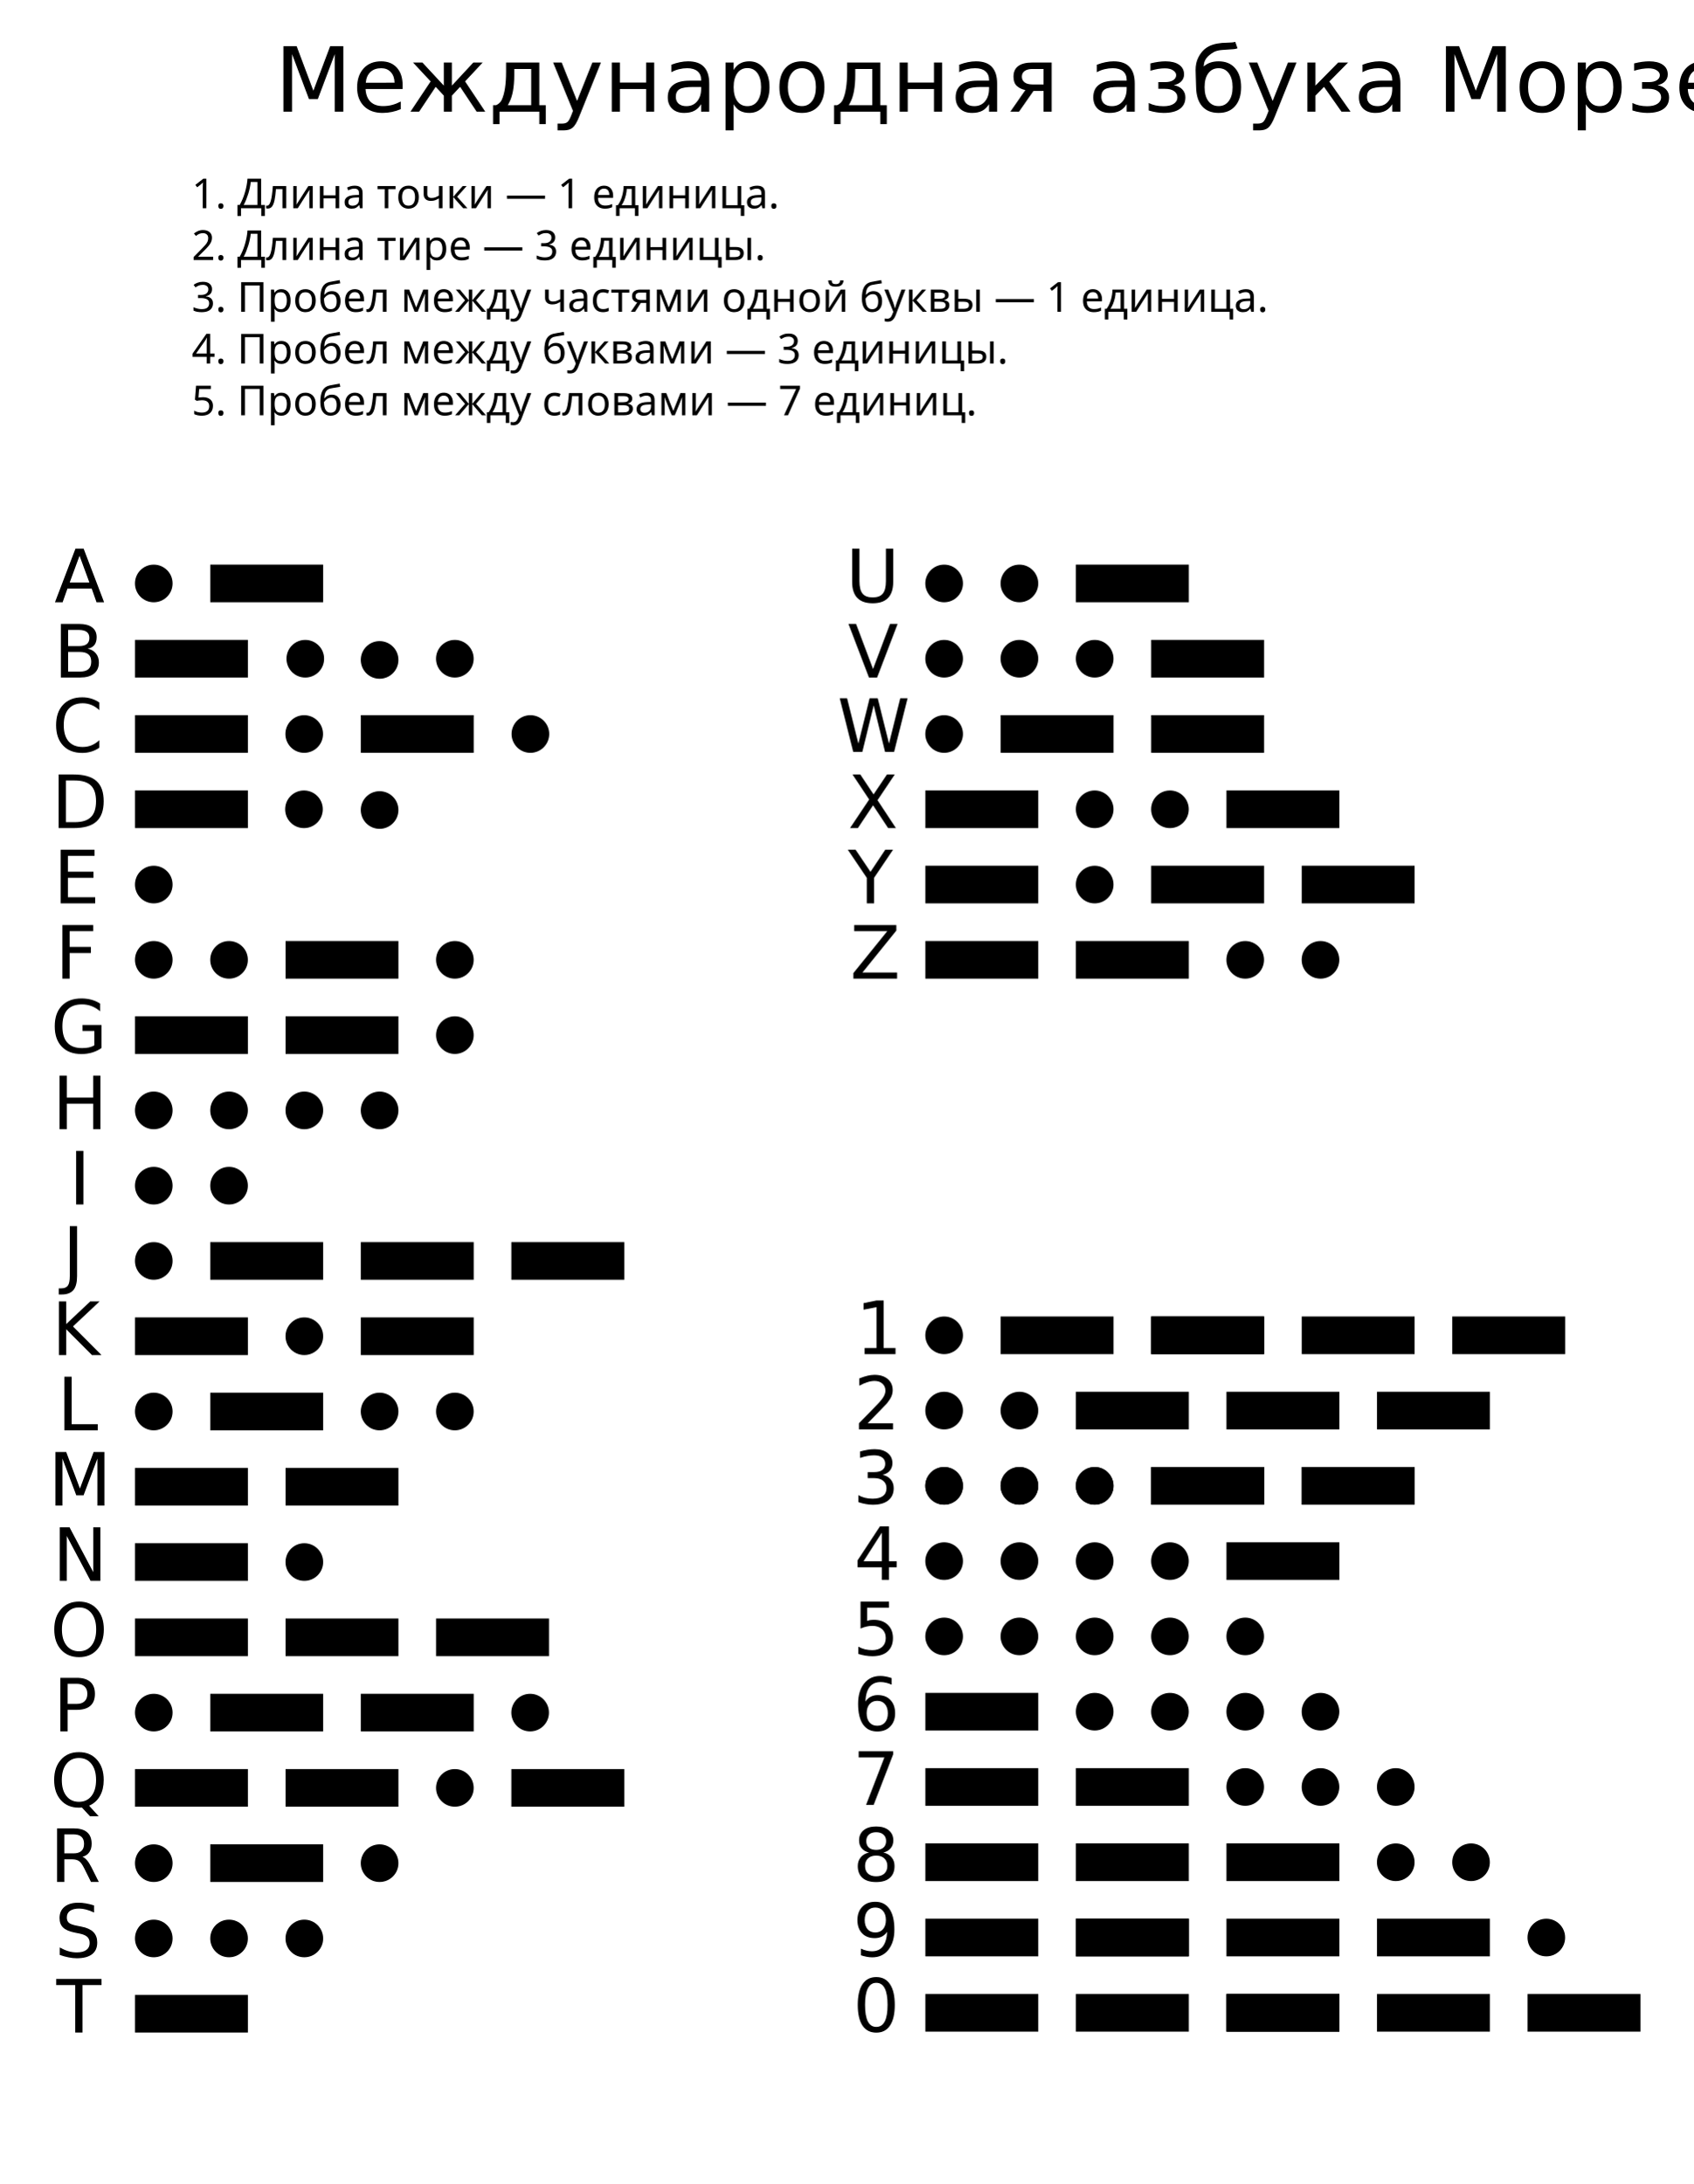
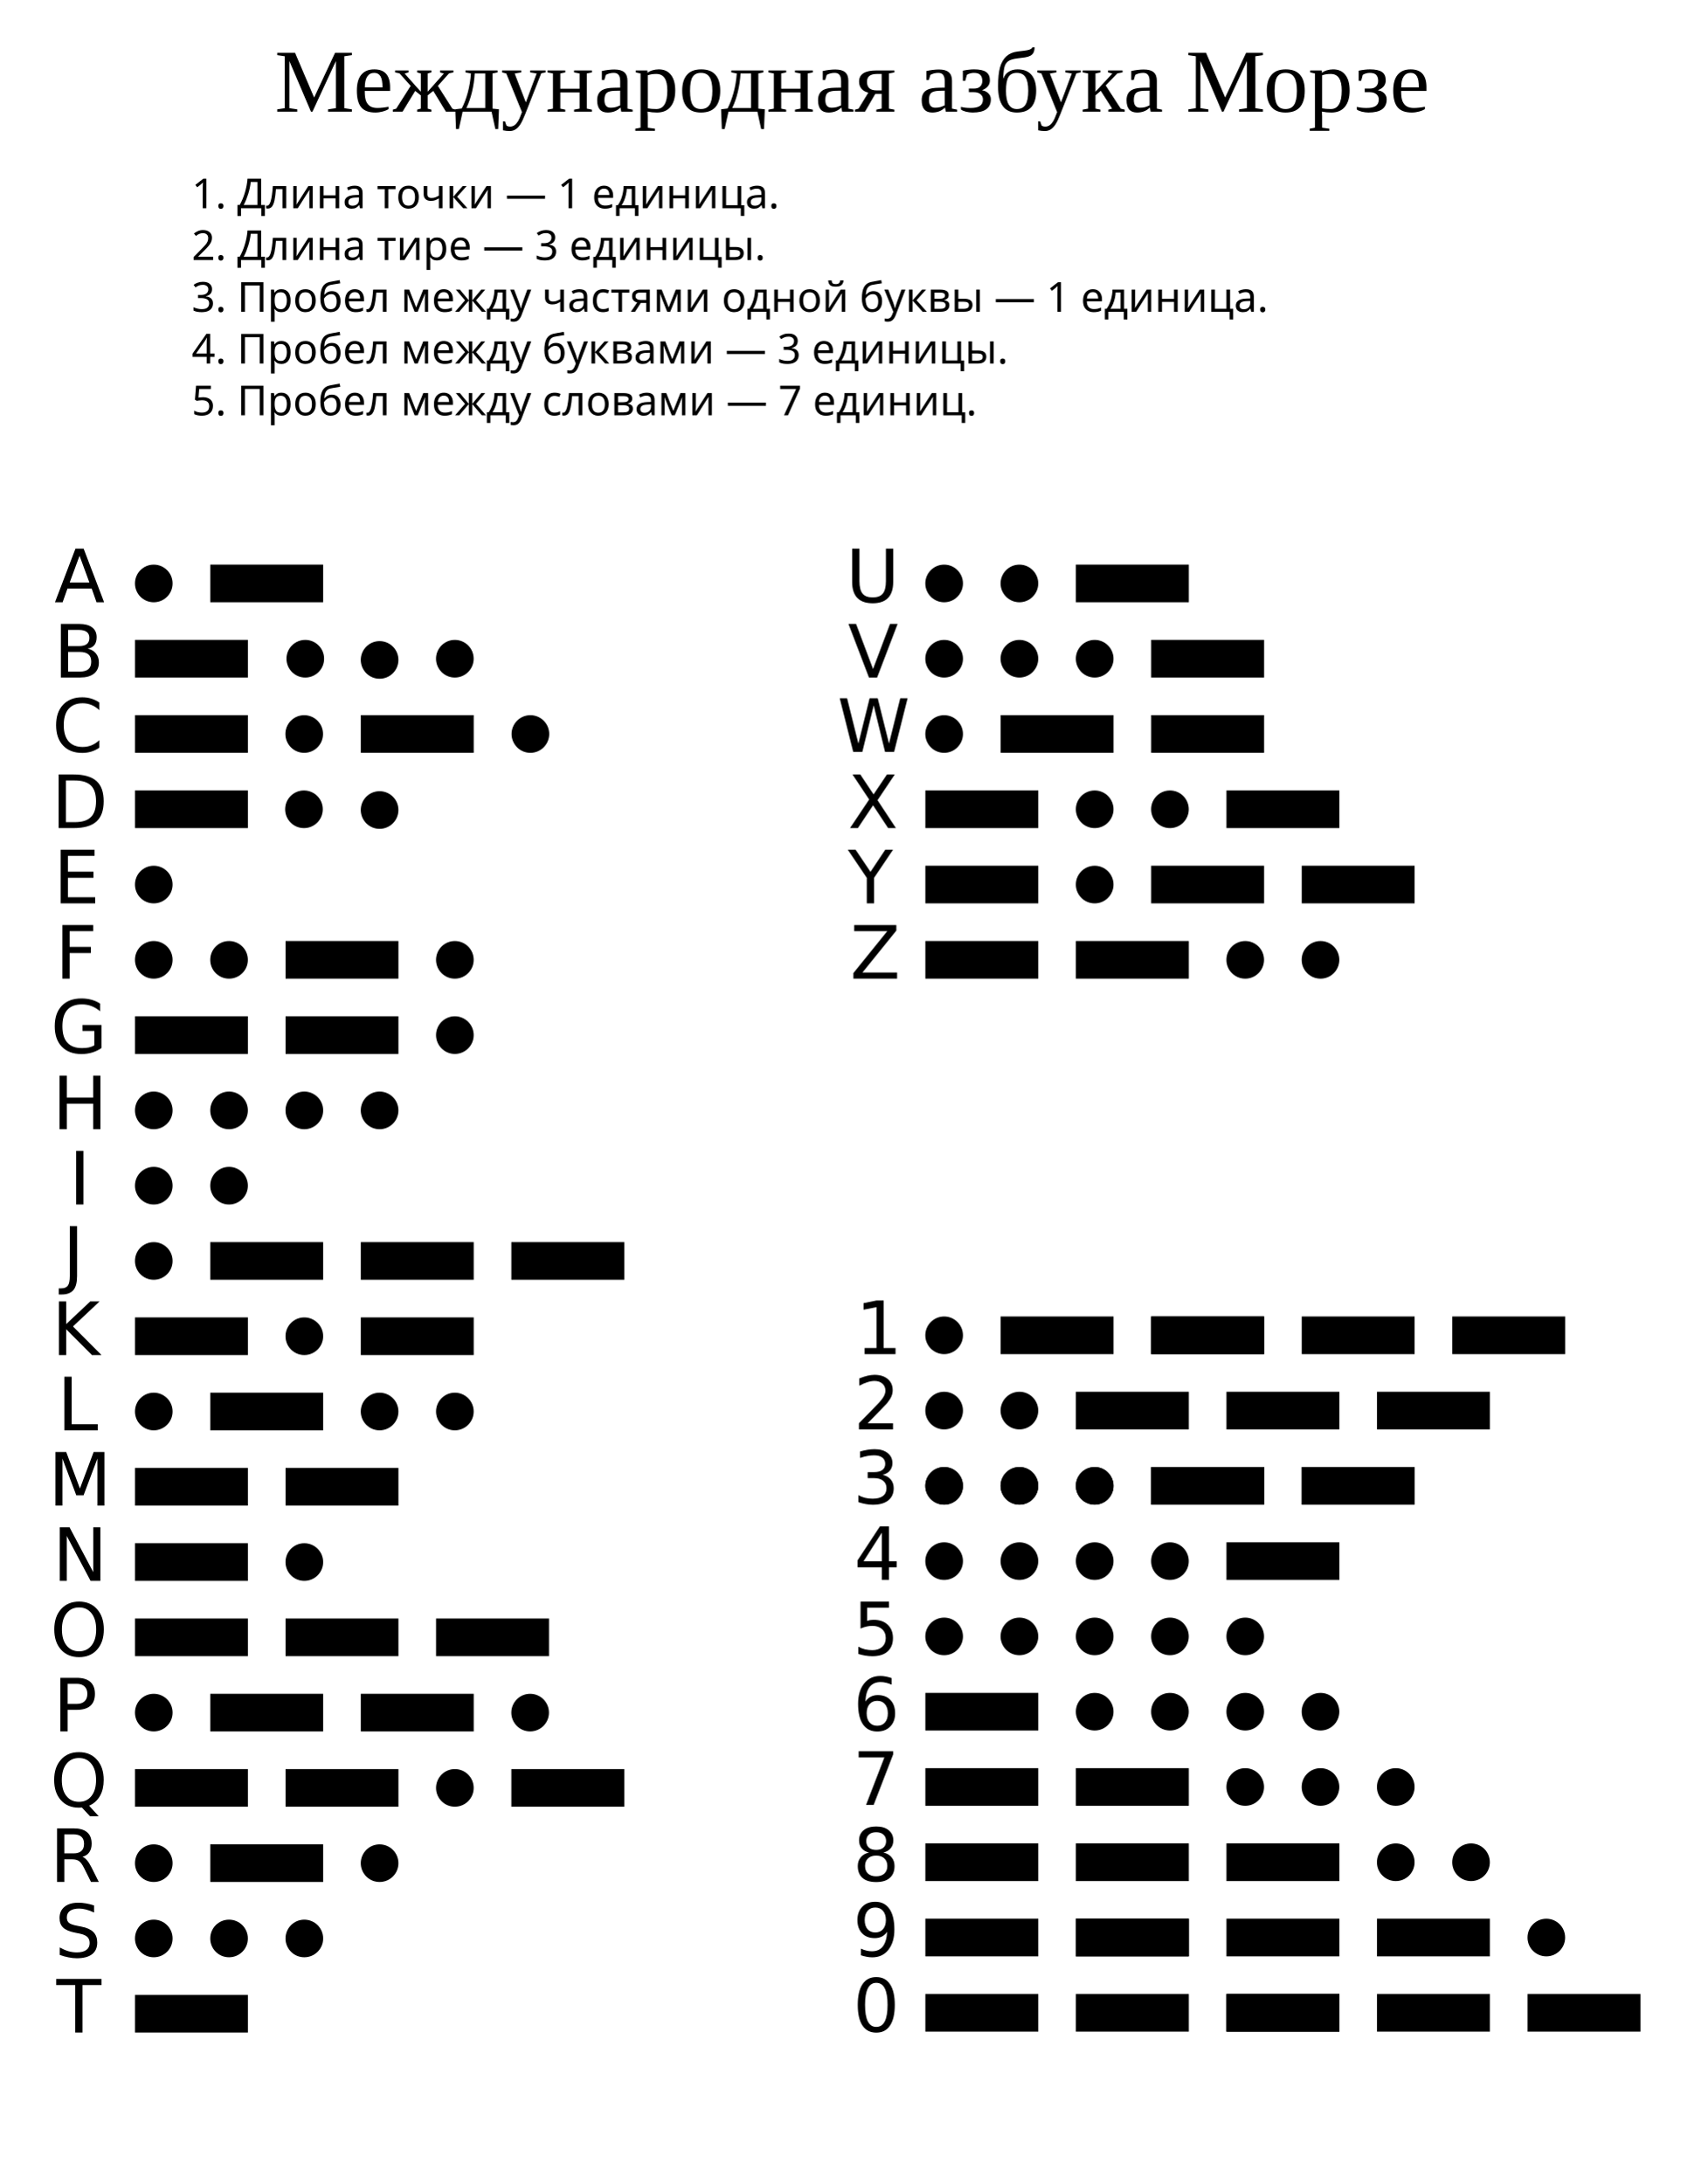
<svg xmlns="http://www.w3.org/2000/svg" xmlns:xlink="http://www.w3.org/1999/xlink" version="1.0" width="450" height="580" viewBox="0 0 414.772 500.994" id="Layer_2" xml:space="preserve">
  <defs id="defs3017" />
  <g id="g2643">
-     <text x="67.249" y="10.538" id="text2872" style="font-size:22px;font-family:DejaVu Sans;">Международная азбука Морзе</text>
+     <text x="67.249" y="10.538" id="text2872" style="font-size:22px;">Международная азбука Морзе</text>
    <text x="54.052" y="38.502" style="font-size:10px;font-family:DejaVu Sans" id="text3411">
      <tspan x="54.052" y="38.502" id="tspan3413"> </tspan>
      <tspan x="54.052" y="38.502" id="tspan3405" />
      <tspan x="54.052" y="38.502" id="tspan3407" />
      <tspan x="54.052" y="38.502" id="tspan3409" />
    </text>
    <text x="54.052" y="38.502" style="font-size:10px;font-family:DejaVu Sans" id="text3401">
      <tspan x="54.052" y="38.502" id="tspan3403" />
    </text>
    <text xml:space="preserve" style="font-size:11px;font-style:normal;font-weight:normal;line-height:125%;letter-spacing:0px;word-spacing:0px;fill:#000000;fill-opacity:1;stroke:none;font-family:Sans" x="50.912" y="55.327" id="text3464" transform="matrix(0.9217156,0,0,0.9217156,0,-16.80051)">
      <tspan id="tspan3466" x="50.912" y="55.327">1. Длина точки — 1 единица.</tspan>
      <tspan x="50.912" y="69.077" id="tspan3468">2. Длина тире — 3 единицы.</tspan>
      <tspan x="50.912" y="82.827" id="tspan3470">3. Пробел между частями одной буквы — 1 единица.</tspan>
      <tspan x="50.912" y="96.577" id="tspan3472">4. Пробел между буквами — 3 единицы.</tspan>
      <tspan x="50.912" y="110.327" id="tspan3474">5. Пробел между словами — 7 единиц.</tspan>
    </text>
  </g>
  <g transform="translate(-3.816479,0)" id="g3272">
    <g transform="translate(-18.43432,0)" id="g3132">
      <circle cx="39.4" cy="141.48" r="3.555" transform="matrix(1.296365,0,0,1.296365,202.3859,-57.34044)" id="circle3554" />
      <rect width="27.651" height="9.217" x="285.732" y="121.457" id="rect3556" />
      <circle cx="39.4" cy="141.48" r="3.555" transform="matrix(1.296365,0,0,1.296365,220.8202,-57.34044)" id="circle3558" />
      <circle cx="39.4" cy="141.48" r="3.555" transform="matrix(1.296365,0,0,1.296365,202.3859,-38.90613)" id="circle3560" />
      <circle cx="39.4" cy="141.48" r="3.555" transform="matrix(1.296365,0,0,1.296365,220.8202,-38.90613)" id="circle3562" />
      <circle cx="39.4" cy="141.48" r="3.555" transform="matrix(1.296365,0,0,1.296365,239.2545,-38.90613)" id="circle3564" />
      <rect width="27.651" height="9.217" x="304.166" y="139.891" id="rect3566" />
      <circle cx="39.4" cy="141.48" r="3.555" transform="matrix(1.296365,0,0,1.296365,202.3859,-20.47182)" id="circle3568" />
      <rect width="27.651" height="9.217" x="267.298" y="158.325" id="rect3570" />
      <rect width="27.651" height="9.217" x="304.166" y="158.325" id="rect3572" />
      <rect width="27.651" height="9.217" x="248.863" y="176.76" id="rect3574" />
      <circle cx="39.4" cy="141.48" r="3.555" transform="matrix(1.296365,0,0,1.296365,239.2545,-2.037504)" id="circle3576" />
      <circle cx="39.4" cy="141.48" r="3.555" transform="matrix(1.296365,0,0,1.296365,257.6889,-2.037504)" id="circle3578" />
      <rect width="27.651" height="9.217" x="322.6" y="176.76" id="rect3580" />
      <rect width="27.651" height="9.217" x="248.863" y="195.194" id="rect3588" />
      <rect width="27.651" height="9.217" x="304.166" y="195.194" id="rect3590" />
      <rect width="27.651" height="9.217" x="341.035" y="195.194" id="rect3592" />
      <circle cx="39.4" cy="141.48" r="3.555" transform="matrix(1.296365,0,0,1.296365,239.2545,16.39681)" id="circle3594" />
      <rect width="27.651" height="9.217" x="248.863" y="213.628" id="rect3596" />
      <rect width="27.651" height="9.217" x="285.732" y="213.628" id="rect3598" />
      <circle cx="39.4" cy="141.48" r="3.555" transform="matrix(1.296365,0,0,1.296365,276.1232,34.83112)" id="circle3600" />
      <circle cx="39.4" cy="141.48" r="3.555" transform="matrix(1.296365,0,0,1.296365,294.5575,34.83112)" id="circle3602" />
      <g transform="translate(-1.849737,0)" id="g2615">
        <text x="231.225" y="130.674" id="text3604" xml:space="preserve" style="font-size:18px;font-family:DejaVu Sans">U</text>
        <text x="231.748" y="149.108" id="text3608" xml:space="preserve" style="font-size:18px;font-family:DejaVu Sans">V</text>
        <text x="229.155" y="167.318" id="text3612" xml:space="preserve" style="font-size:18px;font-family:DejaVu Sans">W</text>
        <text x="231.734" y="185.977" id="text3616" xml:space="preserve" style="font-size:18px;font-family:DejaVu Sans">X</text>
        <text x="231.761" y="204.411" id="text3620" xml:space="preserve" style="font-size:18px;font-family:DejaVu Sans">Y</text>
        <text x="232.279" y="222.846" id="text3624" xml:space="preserve" style="font-size:18px;font-family:DejaVu Sans">Z</text>
      </g>
    </g>
    <g id="g3169">
      <circle cx="39.4" cy="141.48" r="3.555" transform="matrix(1.296365,0,0,1.296365,-9.608658,-57.34044)" id="circle2870" />
      <rect width="27.651" height="9.217" x="55.303" y="121.457" id="rect3010" />
      <circle cx="39.4" cy="141.48" r="3.555" transform="matrix(1.296365,0,0,1.296365,27.49629,-38.90613)" id="circle3324" />
      <circle cx="39.4" cy="141.48" r="3.555" transform="matrix(1.296365,0,0,1.296365,45.69428,-38.61128)" id="circle3326" />
      <circle cx="39.4" cy="141.48" r="3.555" transform="matrix(1.296365,0,0,1.296365,64.12268,-38.90613)" id="circle3328" />
      <rect width="27.651" height="9.217" x="36.869" y="158.325" id="rect3330" />
      <circle cx="39.4" cy="141.48" r="3.555" transform="matrix(1.296365,0,0,1.296365,27.23125,-20.47181)" id="circle3332" />
      <rect width="27.651" height="9.217" x="92.172" y="158.325" id="rect3334" />
      <circle cx="39.4" cy="141.48" r="3.555" transform="matrix(1.296365,0,0,1.296365,82.62363,-20.47181)" id="circle3336" />
      <rect width="27.651" height="9.217" x="36.869" y="176.76" id="rect3338" />
      <circle cx="39.4" cy="141.48" r="3.555" transform="matrix(1.296365,0,0,1.296365,27.17162,-2.037504)" id="circle3340" />
      <circle cx="39.4" cy="141.48" r="3.555" transform="matrix(1.296365,0,0,1.296365,45.69428,-1.859714)" id="circle3342" />
      <circle cx="39.4" cy="141.48" r="3.555" transform="matrix(1.296365,0,0,1.296365,-9.608658,16.39681)" id="circle3412" />
      <circle cx="39.4" cy="141.48" r="3.555" transform="matrix(1.296365,0,0,1.296365,-9.608657,34.83112)" id="circle3414" />
      <circle cx="39.4" cy="141.48" r="3.555" transform="matrix(1.296365,0,0,1.296365,8.825654,34.83112)" id="circle3416" />
      <rect width="27.651" height="9.217" x="73.737" y="213.628" id="rect3420" />
      <circle cx="39.4" cy="141.48" r="3.555" transform="matrix(1.296365,0,0,1.296365,64.12859,34.83112)" id="circle3422" />
      <rect width="27.651" height="9.217" x="36.869" y="232.063" id="rect3424" />
      <rect width="27.651" height="9.217" x="73.737" y="232.063" id="rect3426" />
      <circle cx="39.4" cy="141.48" r="3.555" transform="matrix(1.296365,0,0,1.296365,64.12859,53.26543)" id="circle3428" />
      <circle cx="39.4" cy="141.48" r="3.555" transform="matrix(1.296365,0,0,1.296365,-9.608658,71.69974)" id="circle3458" />
      <circle cx="39.4" cy="141.48" r="3.555" transform="matrix(1.296365,0,0,1.296365,8.825653,71.69974)" id="circle3460" />
      <circle cx="39.4" cy="141.48" r="3.555" transform="matrix(1.296365,0,0,1.296365,27.25997,71.69974)" id="circle3462" />
      <circle cx="39.4" cy="141.48" r="3.555" transform="matrix(1.296365,0,0,1.296365,45.69428,71.69974)" id="circle3464" />
      <circle cx="39.4" cy="141.48" r="3.555" transform="matrix(1.296365,0,0,1.296365,-9.608658,90.13405)" id="circle3466" />
      <circle cx="39.4" cy="141.48" r="3.555" transform="matrix(1.296365,0,0,1.296365,8.825654,90.13405)" id="circle3468" />
      <circle cx="39.4" cy="141.48" r="3.555" transform="matrix(1.296365,0,0,1.296365,-9.608658,108.5684)" id="circle3470" />
      <rect width="27.651" height="9.217" x="55.303" y="287.366" id="rect3472" />
      <rect width="27.651" height="9.217" x="92.172" y="287.366" id="rect3474" />
      <rect width="27.651" height="9.217" x="129.04" y="287.366" id="rect3476" />
      <rect width="27.651" height="9.217" x="36.869" y="305.8" id="rect3478" />
      <circle cx="39.4" cy="141.48" r="3.555" transform="matrix(1.296365,0,0,1.296365,27.25997,127.0027)" id="circle3480" />
      <rect width="27.651" height="9.217" x="92.172" y="305.8" id="rect3482" />
      <circle cx="39.4" cy="141.48" r="3.555" transform="matrix(1.296365,0,0,1.296365,-9.608658,145.437)" id="circle3484" />
      <rect width="27.651" height="9.217" x="55.303" y="324.234" id="rect3486" />
      <circle cx="39.4" cy="141.48" r="3.555" transform="matrix(1.296365,0,0,1.296365,45.69428,145.437)" id="circle3488" />
      <circle cx="39.4" cy="141.48" r="3.555" transform="matrix(1.296365,0,0,1.296365,64.12859,145.437)" id="circle3490" />
      <rect width="27.651" height="9.217" x="36.869" y="342.669" id="rect3492" />
      <rect width="27.651" height="9.217" x="73.737" y="342.669" id="rect3494" />
      <rect width="27.651" height="9.217" x="36.869" y="361.103" id="rect3496" />
      <circle cx="39.4" cy="141.48" r="3.555" transform="matrix(1.296365,0,0,1.296365,27.25997,182.3056)" id="circle3498" />
      <rect width="27.651" height="9.217" x="36.869" y="379.537" id="rect3500" />
      <rect width="27.651" height="9.217" x="73.737" y="379.537" id="rect3502" />
      <rect width="27.651" height="9.217" x="110.606" y="379.537" id="rect3504" />
      <circle cx="39.4" cy="141.48" r="3.555" transform="matrix(1.296365,0,0,1.296365,-9.608658,219.1742)" id="circle3506" />
      <rect width="27.651" height="9.217" x="55.303" y="397.971" id="rect3508" />
      <rect width="27.651" height="9.217" x="92.172" y="397.971" id="rect3510" />
      <circle cx="39.4" cy="141.48" r="3.555" transform="matrix(1.296365,0,0,1.296365,82.5629,219.1742)" id="circle3512" />
      <rect width="27.651" height="9.217" x="36.869" y="416.406" id="rect3514" />
      <rect width="27.651" height="9.217" x="73.737" y="416.406" id="rect3516" />
      <circle cx="39.4" cy="141.48" r="3.555" transform="matrix(1.296365,0,0,1.296365,64.12859,237.6085)" id="circle3518" />
      <rect width="27.651" height="9.217" x="129.04" y="416.406" id="rect3520" />
      <circle cx="39.4" cy="141.48" r="3.555" transform="matrix(1.296365,0,0,1.296365,-9.608657,256.0428)" id="circle3522" />
      <rect width="27.651" height="9.217" x="55.303" y="434.84" id="rect3524" />
      <circle cx="39.4" cy="141.48" r="3.555" transform="matrix(1.296365,0,0,1.296365,45.69428,256.0428)" id="circle3526" />
      <circle cx="39.4" cy="141.48" r="3.555" transform="matrix(1.296365,0,0,1.296365,27.25997,274.4772)" id="circle3528" />
      <circle cx="39.4" cy="141.48" r="3.555" transform="matrix(1.296365,0,0,1.296365,8.825654,274.4772)" id="circle3530" />
      <circle cx="39.4" cy="141.48" r="3.555" transform="matrix(1.296365,0,0,1.296365,-9.608657,274.4772)" id="circle3532" />
      <rect width="27.651" height="9.217" x="36.869" y="471.709" id="rect3534" />
      <g id="g2573">
        <text x="17.138" y="130.674" id="text3309" xml:space="preserve" style="font-size:18px;font-family:DejaVu Sans">A</text>
        <text x="16.954" y="149.108" id="text3344" xml:space="preserve" style="font-size:18px;font-family:DejaVu Sans">B</text>
        <text x="16.535" y="167.318" id="text3350" xml:space="preserve" style="font-size:18px;font-family:DejaVu Sans">C</text>
        <text x="16.409" y="185.977" id="text3356" xml:space="preserve" style="font-size:18px;font-family:DejaVu Sans">D</text>
        <text x="16.904" y="204.411" id="text3360" xml:space="preserve" style="font-size:18px;font-family:DejaVu Sans">E</text>
        <text x="17.323" y="222.846" id="text3364" xml:space="preserve" style="font-size:18px;font-family:DejaVu Sans">F</text>
        <text x="16.202" y="241.055" id="text3368" xml:space="preserve" style="font-size:18px;font-family:DejaVu Sans">G</text>
        <text x="16.634" y="259.714" id="text3372" xml:space="preserve" style="font-size:18px;font-family:DejaVu Sans">H</text>
        <text x="20.694" y="278.148" id="text3376" xml:space="preserve" style="font-size:18px;font-family:DejaVu Sans">I</text>
        <text x="19.145" y="296.583" id="text3380" xml:space="preserve" style="font-size:18px;font-family:DejaVu Sans">J</text>
        <text x="16.481" y="315.017" id="text3384" xml:space="preserve" style="font-size:18px;font-family:DejaVu Sans">K</text>
        <text x="17.813" y="333.451" id="text3388" xml:space="preserve" style="font-size:18px;font-family:DejaVu Sans">L</text>
        <text x="15.621" y="351.886" id="text3392" xml:space="preserve" style="font-size:18px;font-family:DejaVu Sans">M</text>
        <text x="16.684" y="370.32" id="text3396" xml:space="preserve" style="font-size:18px;font-family:DejaVu Sans">N</text>
        <text x="16.085" y="388.754" id="text3400" xml:space="preserve" style="font-size:18px;font-family:DejaVu Sans">O</text>
        <text x="16.058" y="425.623" id="text3404" xml:space="preserve" style="font-size:18px;font-family:DejaVu Sans">Q</text>
        <text x="16.828" y="407.189" id="text3408" xml:space="preserve" style="font-size:18px;font-family:DejaVu Sans">P</text>
        <text x="16.022" y="444.057" id="text3536" xml:space="preserve" style="font-size:18px;font-family:DejaVu Sans">R</text>
        <text x="17.206" y="462.492" id="text3540" xml:space="preserve" style="font-size:18px;font-family:DejaVu Sans">S</text>
        <text x="17.624" y="480.926" id="text3544" xml:space="preserve" style="font-size:18px;font-family:DejaVu Sans">T</text>
      </g>
      <use transform="translate(-18.43431,18.43431)" id="use2703" x="0" y="0" width="414.772" height="500.994" xlink:href="#rect3010" />
    </g>
    <g transform="translate(-18.43431,64.2951)" id="g3051">
      <use transform="translate(211.9946,119.823)" id="use2707" x="0" y="0" width="414.772" height="500.994" xlink:href="#rect3010" />
      <use transform="translate(248.8632,119.823)" id="use2709" x="0" y="0" width="414.772" height="500.994" xlink:href="#rect3010" />
      <use id="use2711" x="0" y="0" width="414.772" height="500.994" xlink:href="#use2709" />
      <use transform="translate(285.7318,119.823)" id="use2713" x="0" y="0" width="414.772" height="500.994" xlink:href="#rect3010" />
      <use transform="translate(322.6005,119.823)" id="use2715" x="0" y="0" width="414.772" height="500.994" xlink:href="#rect3010" />
      <use transform="translate(211.9946,119.823)" id="use2717" x="0" y="0" width="414.772" height="500.994" xlink:href="#circle2870" />
      <use transform="translate(211.9946,138.2573)" id="use2719" x="0" y="0" width="414.772" height="500.994" xlink:href="#circle2870" />
      <use transform="translate(230.4289,138.2573)" id="use2721" x="0" y="0" width="414.772" height="500.994" xlink:href="#circle2870" />
      <use transform="translate(230.4289,138.2573)" id="use2723" x="0" y="0" width="414.772" height="500.994" xlink:href="#rect3010" />
      <use transform="translate(267.2975,138.2573)" id="use2725" x="0" y="0" width="414.772" height="500.994" xlink:href="#rect3010" />
      <use transform="translate(304.1661,138.2573)" id="use2727" x="0" y="0" width="414.772" height="500.994" xlink:href="#rect3010" />
      <use transform="translate(211.9946,156.6916)" id="use2779" x="0" y="0" width="414.772" height="500.994" xlink:href="#circle2870" />
      <use transform="translate(18.43431,4.0522843e-6)" id="use2781" x="0" y="0" width="414.772" height="500.994" xlink:href="#use2779" />
      <use transform="translate(18.43431,0)" id="use2783" x="0" y="0" width="414.772" height="500.994" xlink:href="#use2781" />
      <use transform="translate(18.43431,18.43431)" id="use2785" x="0" y="0" width="414.772" height="500.994" xlink:href="#use2723" />
      <use transform="translate(36.86862,9.8155382e-8)" id="use2787" x="0" y="0" width="414.772" height="500.994" xlink:href="#use2785" />
      <use transform="translate(2.324722e-7,18.43431)" id="use2789" x="0" y="0" width="414.772" height="500.994" xlink:href="#use2779" />
      <use transform="translate(18.43431,7.8636818e-8)" id="use2791" x="0" y="0" width="414.772" height="500.994" xlink:href="#use2789" />
      <use transform="translate(18.43431,0)" id="use2793" x="0" y="0" width="414.772" height="500.994" xlink:href="#use2791" />
      <use transform="translate(18.43431,0)" id="use2795" x="0" y="0" width="414.772" height="500.994" xlink:href="#use2793" />
      <use transform="translate(18.43431,18.43431)" id="use2797" x="0" y="0" width="414.772" height="500.994" xlink:href="#use2785" />
      <use transform="translate(-2.3247221e-7,18.43431)" id="use2799" x="0" y="0" width="414.772" height="500.994" xlink:href="#use2789" />
      <use transform="translate(18.43431,-4.2724257e-8)" id="use2801" x="0" y="0" width="414.772" height="500.994" xlink:href="#use2799" />
      <use transform="translate(18.43431,0)" id="use2803" x="0" y="0" width="414.772" height="500.994" xlink:href="#use2801" />
      <use transform="translate(18.43431,0)" id="use2805" x="0" y="0" width="414.772" height="500.994" xlink:href="#use2803" />
      <use transform="translate(18.43431,0)" id="use2807" x="0" y="0" width="414.772" height="500.994" xlink:href="#use2805" />
      <use transform="translate(36.86862,36.86862)" id="use2809" x="0" y="0" width="414.772" height="500.994" xlink:href="#use2789" />
      <use transform="translate(36.86862,36.86862)" id="use2811" x="0" y="0" width="414.772" height="500.994" xlink:href="#use2791" />
      <use transform="translate(36.86862,36.86862)" id="use2813" x="0" y="0" width="414.772" height="500.994" xlink:href="#use2793" />
      <use transform="translate(36.86862,36.86862)" id="use2815" x="0" y="0" width="414.772" height="500.994" xlink:href="#use2795" />
      <use transform="translate(-73.73725,36.86862)" id="use2817" x="0" y="0" width="414.772" height="500.994" xlink:href="#use2797" />
      <use id="use2819" x="0" y="0" width="414.772" height="500.994" xlink:href="#use2779" />
      <use id="use2821" x="0" y="0" width="414.772" height="500.994" xlink:href="#use2781" />
      <use id="use2823" x="0" y="0" width="414.772" height="500.994" xlink:href="#use2783" />
      <use id="use2825" x="0" y="0" width="414.772" height="500.994" xlink:href="#use2785" />
      <use id="use2827" x="0" y="0" width="414.772" height="500.994" xlink:href="#use2787" />
      <use transform="translate(73.73724,73.73725)" id="use2829" x="0" y="0" width="414.772" height="500.994" xlink:href="#use2779" />
      <use transform="translate(73.73724,73.73724)" id="use2831" x="0" y="0" width="414.772" height="500.994" xlink:href="#use2781" />
      <use transform="translate(73.73724,73.73724)" id="use2833" x="0" y="0" width="414.772" height="500.994" xlink:href="#use2783" />
      <use transform="translate(-55.30293,73.73724)" id="use2845" x="0" y="0" width="414.772" height="500.994" xlink:href="#use2825" />
      <use transform="translate(-55.30293,73.73725)" id="use2847" x="0" y="0" width="414.772" height="500.994" xlink:href="#use2827" />
      <use transform="translate(36.86862,18.43431)" id="use2849" x="0" y="0" width="414.772" height="500.994" xlink:href="#use2829" />
      <use transform="translate(36.86862,18.43431)" id="use2851" x="0" y="0" width="414.772" height="500.994" xlink:href="#use2831" />
      <use transform="translate(36.86862,18.43431)" id="use2855" x="0" y="0" width="414.772" height="500.994" xlink:href="#use2845" />
      <use transform="translate(36.86862,18.43431)" id="use2857" x="0" y="0" width="414.772" height="500.994" xlink:href="#use2847" />
      <use transform="translate(-36.86862,3.3648014e-7)" id="use2859" x="0" y="0" width="414.772" height="500.994" xlink:href="#use2855" />
      <use transform="translate(-18.43432,147.4745)" id="use2861" x="0" y="0" width="414.772" height="500.994" xlink:href="#use2707" />
      <use transform="translate(-18.43432,147.4745)" id="use2863" x="0" y="0" width="414.772" height="500.994" xlink:href="#use2709" />
      <use transform="translate(-18.43432,147.4745)" id="use2865" x="0" y="0" width="414.772" height="500.994" xlink:href="#use2711" />
      <use transform="translate(-18.43432,147.4745)" id="use2867" x="0" y="0" width="414.772" height="500.994" xlink:href="#use2713" />
      <use transform="translate(-18.43432,147.4745)" id="use2869" x="0" y="0" width="414.772" height="500.994" xlink:href="#use2715" />
      <use transform="translate(-110.6059,18.4343)" id="use2873" x="0" y="0" width="414.772" height="500.994" xlink:href="#use2869" />
      <use transform="translate(18.43431,18.43431)" id="use2875" x="0" y="0" width="414.772" height="500.994" xlink:href="#use2851" />
      <use transform="translate(36.86863,18.4343)" id="use2877" x="0" y="0" width="414.772" height="500.994" xlink:href="#use2861" />
      <use transform="translate(36.86863,18.4343)" id="use2879" x="0" y="0" width="414.772" height="500.994" xlink:href="#use2863" />
      <use transform="translate(36.86863,18.4343)" id="use2881" x="0" y="0" width="414.772" height="500.994" xlink:href="#use2865" />
      <use transform="translate(36.86863,18.4343)" id="use2883" x="0" y="0" width="414.772" height="500.994" xlink:href="#use2867" />
      <use transform="translate(36.86863,18.4343)" id="use2885" x="0" y="0" width="414.772" height="500.994" xlink:href="#use2869" />
      <g id="g3029">
        <text x="231.757" y="250.497" id="text2889" xml:space="preserve" style="font-size:18px;font-family:DejaVu Sans">1</text>
        <text x="231.284" y="268.931" id="text2893" xml:space="preserve" style="font-size:18px;font-family:DejaVu Sans">2</text>
        <text x="231.099" y="287.141" id="text2897" xml:space="preserve" style="font-size:18px;font-family:DejaVu Sans">3</text>
        <text x="231.397" y="305.8" id="text2901" xml:space="preserve" style="font-size:18px;font-family:DejaVu Sans">4</text>
        <text x="231.054" y="324.234" id="text2905" xml:space="preserve" style="font-size:18px;font-family:DejaVu Sans">5</text>
        <text x="231.144" y="342.669" id="text2909" xml:space="preserve" style="font-size:18px;font-family:DejaVu Sans">6</text>
        <text x="231.05" y="360.878" id="text2913" xml:space="preserve" style="font-size:18px;font-family:DejaVu Sans">7</text>
        <text x="231.099" y="379.537" id="text2917" xml:space="preserve" style="font-size:18px;font-family:DejaVu Sans">8</text>
        <text x="231.09" y="397.971" id="text2921" xml:space="preserve" style="font-size:18px;font-family:DejaVu Sans">9</text>
        <text x="231.126" y="416.406" id="text2925" xml:space="preserve" style="font-size:18px;font-family:DejaVu Sans">0</text>
      </g>
    </g>
  </g>
</svg>
